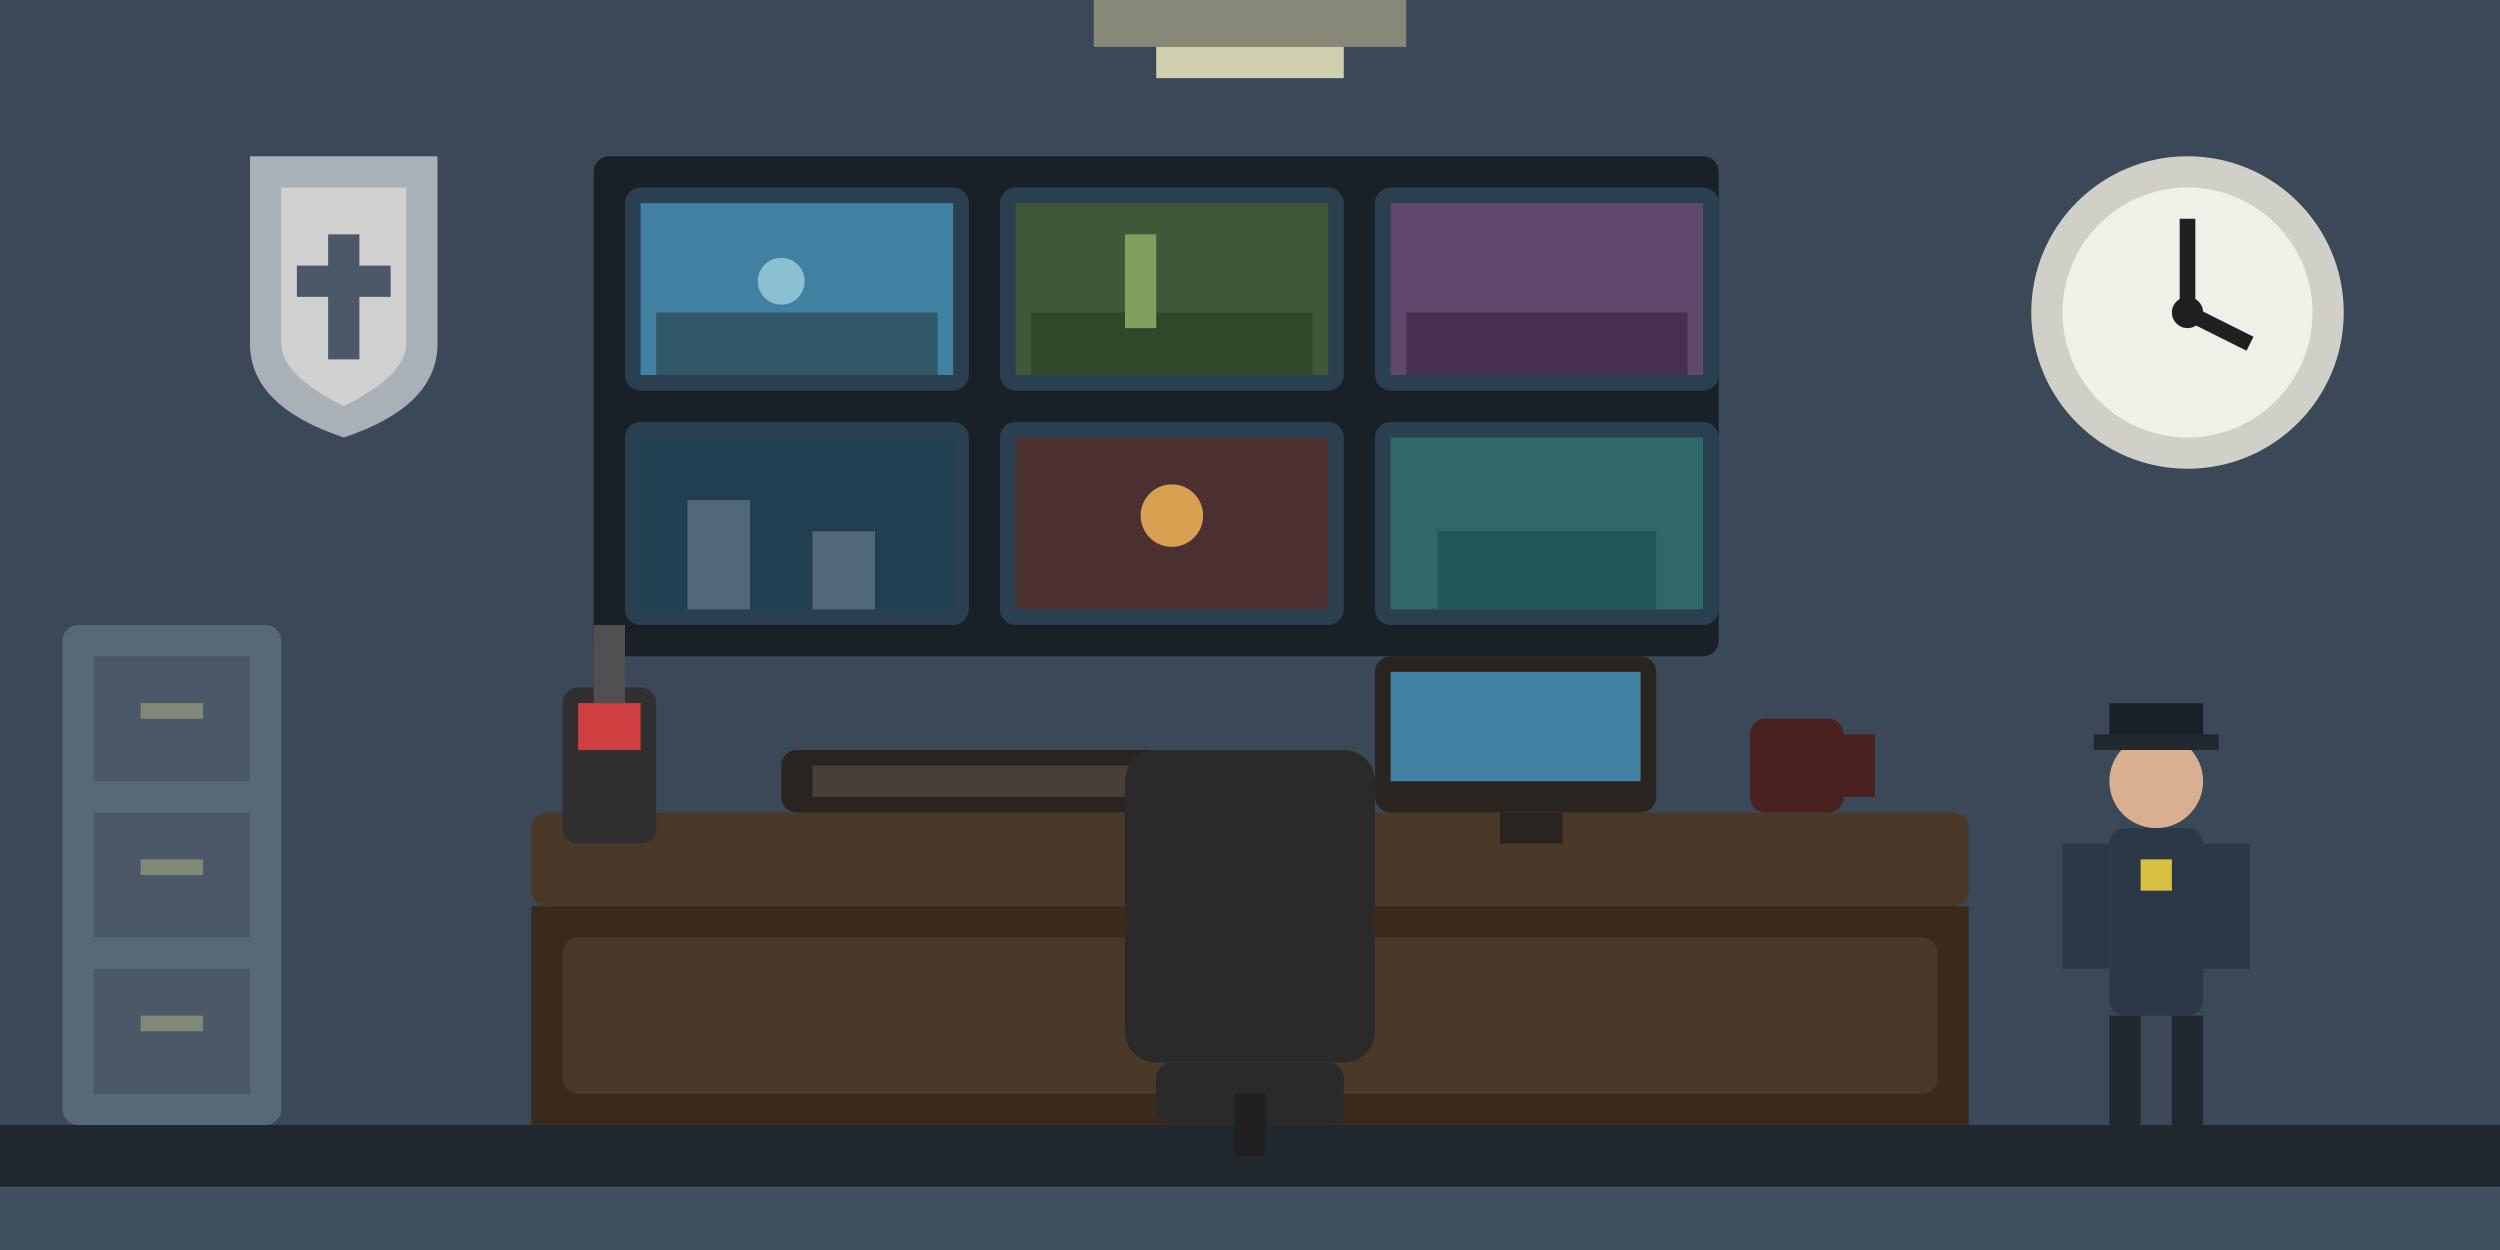
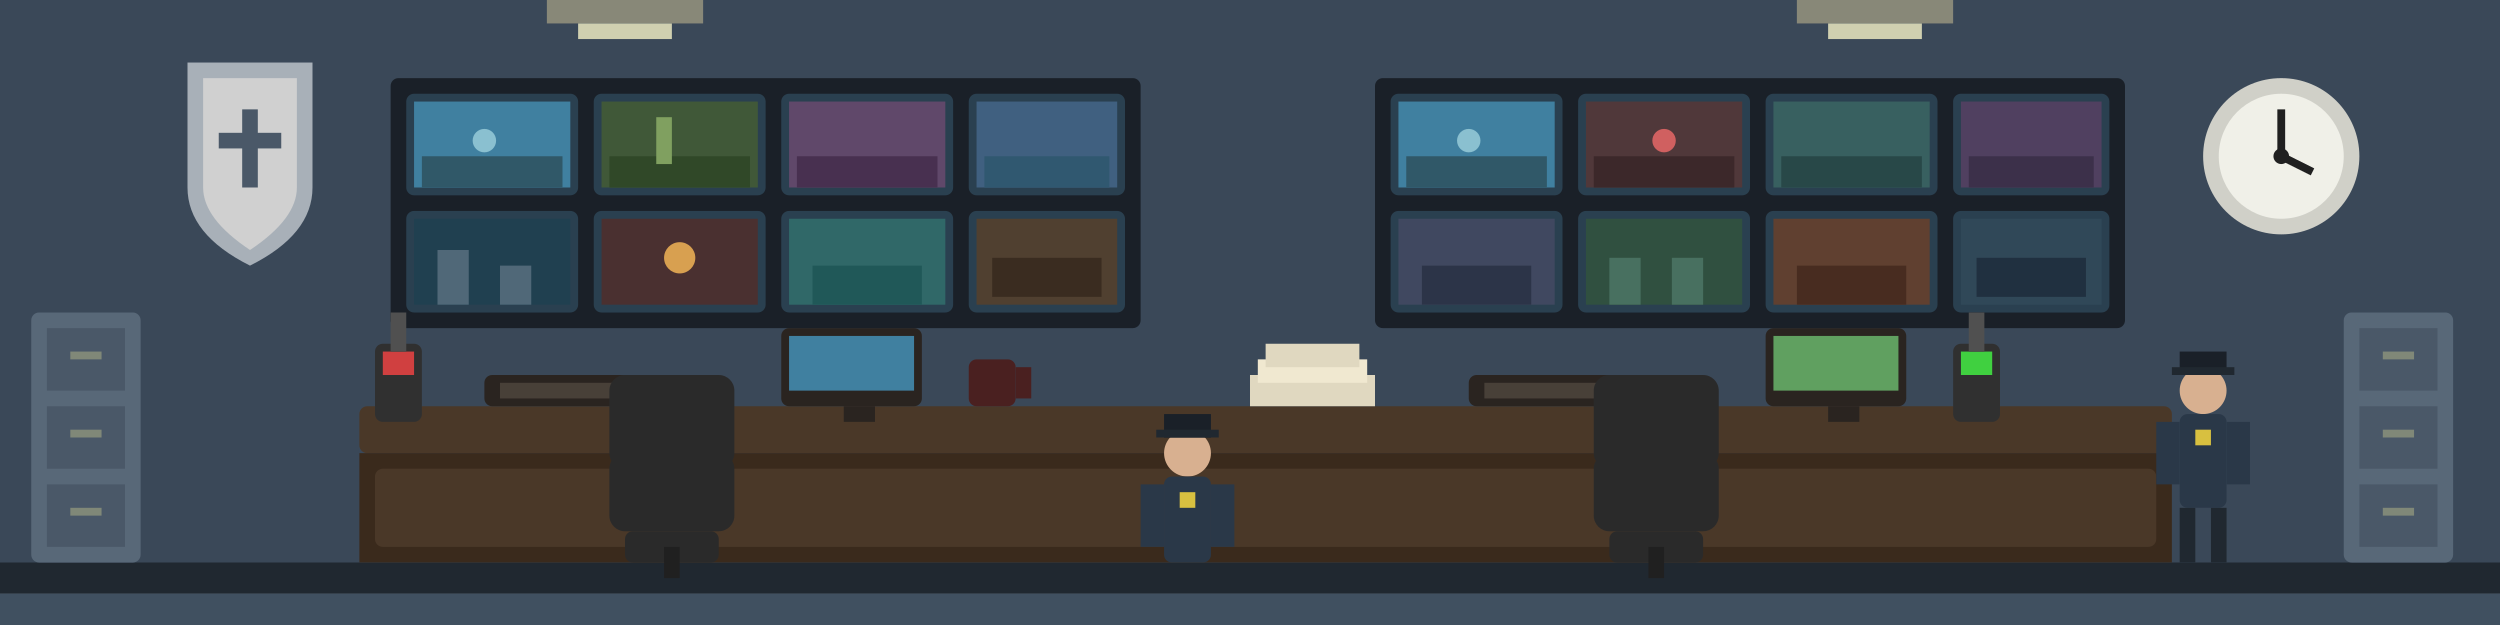
- <svg xmlns="http://www.w3.org/2000/svg" preserveAspectRatio="none" viewBox="0 0 160 80" width="160" height="80">
-   <rect x="0" y="0" width="160" height="76" fill="#3a4858" />
-   <rect x="0" y="72" width="160" height="4" fill="#202830" />
-   <rect x="0" y="76" width="160" height="4" fill="#405060" />
+ <svg xmlns="http://www.w3.org/2000/svg" preserveAspectRatio="none" viewBox="0 0 320 80" width="320" height="80">
+   <rect x="0" y="0" width="320" height="76" fill="#3a4858" />
+   <rect x="0" y="72" width="320" height="4" fill="#202830" />
+   <rect x="0" y="76" width="320" height="4" fill="#405060" />
  <rect x="70" y="0" width="20" height="3" fill="#888878" />
  <rect x="74" y="3" width="12" height="2" fill="#d0d0b0" />
-   <path d="M 16 10 L 28 10 L 28 22 Q 28 26 22 28 Q 16 26 16 22 Z" fill="#a8b0b8" />
-   <path d="M 18 12 L 26 12 L 26 22 Q 26 24 22 26 Q 18 24 18 22 Z" fill="#d0d0d0" />
-   <rect x="21" y="15" width="2" height="8" fill="#4a5868" />
-   <rect x="19" y="17" width="6" height="2" fill="#4a5868" />
-   <rect x="38" y="10" width="72" height="32" fill="#1a2028" rx="1" />
-   <rect x="40" y="12" width="22" height="13" fill="#2a4050" rx="1" />
-   <rect x="41" y="13" width="20" height="11" fill="#4080a0" />
-   <rect x="42" y="20" width="18" height="4" fill="#305868" />
-   <circle cx="50" cy="18" r="1.5" fill="#8ac0d0" />
-   <rect x="64" y="12" width="22" height="13" fill="#2a4050" rx="1" />
-   <rect x="65" y="13" width="20" height="11" fill="#405838" />
-   <rect x="66" y="20" width="18" height="4" fill="#304828" />
-   <rect x="72" y="15" width="2" height="6" fill="#80a060" />
-   <rect x="88" y="12" width="22" height="13" fill="#2a4050" rx="1" />
-   <rect x="89" y="13" width="20" height="11" fill="#60486a" />
-   <rect x="90" y="20" width="18" height="4" fill="#483050" />
-   <rect x="40" y="27" width="22" height="13" fill="#2a4050" rx="1" />
-   <rect x="41" y="28" width="20" height="11" fill="#204050" />
-   <rect x="44" y="32" width="4" height="7" fill="#506878" />
-   <rect x="52" y="34" width="4" height="5" fill="#506878" />
-   <rect x="64" y="27" width="22" height="13" fill="#2a4050" rx="1" />
-   <rect x="65" y="28" width="20" height="11" fill="#4a3030" />
-   <circle cx="75" cy="33" r="2" fill="#d8a050" />
-   <rect x="88" y="27" width="22" height="13" fill="#2a4050" rx="1" />
-   <rect x="89" y="28" width="20" height="11" fill="#306868" />
-   <rect x="92" y="34" width="14" height="5" fill="#205858" />
-   <circle cx="140" cy="20" r="10" fill="#d0d0c8" />
-   <circle cx="140" cy="20" r="8" fill="#f0f0e8" />
-   <line x1="140" y1="20" x2="140" y2="14" stroke="#202020" stroke-width="1" />
-   <line x1="140" y1="20" x2="144" y2="22" stroke="#202020" stroke-width="1" />
-   <circle cx="140" cy="20" r="1" fill="#202020" />
-   <rect x="34" y="52" width="92" height="6" fill="#4a3828" rx="1" />
-   <rect x="34" y="58" width="92" height="14" fill="#3a2a1c" />
-   <rect x="36" y="60" width="88" height="10" fill="#4a3828" rx="1" />
-   <rect x="50" y="48" width="30" height="4" fill="#2a2420" rx="1" />
-   <rect x="52" y="49" width="26" height="2" fill="#484038" />
-   <rect x="88" y="42" width="18" height="10" fill="#2a2420" rx="1" />
-   <rect x="89" y="43" width="16" height="7" fill="#4080a0" />
-   <rect x="96" y="52" width="4" height="2" fill="#2a2420" />
-   <rect x="36" y="44" width="6" height="10" fill="#303030" rx="1" />
-   <rect x="37" y="45" width="4" height="3" fill="#d04040" />
-   <rect x="38" y="40" width="2" height="5" fill="#505050" />
-   <rect x="112" y="46" width="6" height="6" fill="#4a2020" rx="1" />
-   <rect x="118" y="47" width="2" height="4" fill="#4a2020" />
-   <rect x="72" y="58" width="16" height="10" fill="#2a2a2a" rx="2" />
-   <rect x="74" y="68" width="12" height="4" fill="#2a2a2a" rx="1" />
-   <rect x="79" y="70" width="2" height="4" fill="#202020" />
-   <rect x="72" y="48" width="16" height="12" fill="#2a2a2a" rx="2" />
+   <rect x="230" y="0" width="20" height="3" fill="#888878" />
+   <rect x="234" y="3" width="12" height="2" fill="#d0d0b0" />
+   <path d="M 24 8 L 40 8 L 40 24 Q 40 30 32 34 Q 24 30 24 24 Z" fill="#a8b0b8" />
+   <path d="M 26 10 L 38 10 L 38 24 Q 38 28 32 32 Q 26 28 26 24 Z" fill="#d0d0d0" />
+   <rect x="31" y="14" width="2" height="10" fill="#4a5868" />
+   <rect x="28" y="17" width="8" height="2" fill="#4a5868" />
+   <rect x="50" y="10" width="96" height="32" fill="#1a2028" rx="1" />
+   <rect x="52" y="12" width="22" height="13" fill="#2a4050" rx="1" />
+   <rect x="53" y="13" width="20" height="11" fill="#4080a0" />
+   <rect x="54" y="20" width="18" height="4" fill="#305868" />
+   <circle cx="62" cy="18" r="1.5" fill="#8ac0d0" />
+   <rect x="76" y="12" width="22" height="13" fill="#2a4050" rx="1" />
+   <rect x="77" y="13" width="20" height="11" fill="#405838" />
+   <rect x="78" y="20" width="18" height="4" fill="#304828" />
+   <rect x="84" y="15" width="2" height="6" fill="#80a060" />
+   <rect x="100" y="12" width="22" height="13" fill="#2a4050" rx="1" />
+   <rect x="101" y="13" width="20" height="11" fill="#60486a" />
+   <rect x="102" y="20" width="18" height="4" fill="#483050" />
+   <rect x="124" y="12" width="20" height="13" fill="#2a4050" rx="1" />
+   <rect x="125" y="13" width="18" height="11" fill="#406080" />
+   <rect x="126" y="20" width="16" height="4" fill="#305870" />
+   <rect x="52" y="27" width="22" height="13" fill="#2a4050" rx="1" />
+   <rect x="53" y="28" width="20" height="11" fill="#204050" />
+   <rect x="56" y="32" width="4" height="7" fill="#506878" />
+   <rect x="64" y="34" width="4" height="5" fill="#506878" />
+   <rect x="76" y="27" width="22" height="13" fill="#2a4050" rx="1" />
+   <rect x="77" y="28" width="20" height="11" fill="#4a3030" />
+   <circle cx="87" cy="33" r="2" fill="#d8a050" />
+   <rect x="100" y="27" width="22" height="13" fill="#2a4050" rx="1" />
+   <rect x="101" y="28" width="20" height="11" fill="#306868" />
+   <rect x="104" y="34" width="14" height="5" fill="#205858" />
+   <rect x="124" y="27" width="20" height="13" fill="#2a4050" rx="1" />
+   <rect x="125" y="28" width="18" height="11" fill="#504030" />
+   <rect x="127" y="33" width="14" height="5" fill="#3a2c20" />
+   <rect x="176" y="10" width="96" height="32" fill="#1a2028" rx="1" />
+   <rect x="178" y="12" width="22" height="13" fill="#2a4050" rx="1" />
+   <rect x="179" y="13" width="20" height="11" fill="#4080a0" />
+   <rect x="180" y="20" width="18" height="4" fill="#305868" />
+   <circle cx="188" cy="18" r="1.5" fill="#8ac0d0" />
+   <rect x="202" y="12" width="22" height="13" fill="#2a4050" rx="1" />
+   <rect x="203" y="13" width="20" height="11" fill="#50383a" />
+   <rect x="204" y="20" width="18" height="4" fill="#3c282a" />
+   <circle cx="213" cy="18" r="1.5" fill="#d06060" />
+   <rect x="226" y="12" width="22" height="13" fill="#2a4050" rx="1" />
+   <rect x="227" y="13" width="20" height="11" fill="#386060" />
+   <rect x="228" y="20" width="18" height="4" fill="#284848" />
+   <rect x="250" y="12" width="20" height="13" fill="#2a4050" rx="1" />
+   <rect x="251" y="13" width="18" height="11" fill="#504060" />
+   <rect x="252" y="20" width="16" height="4" fill="#3c304a" />
+   <rect x="178" y="27" width="22" height="13" fill="#2a4050" rx="1" />
+   <rect x="179" y="28" width="20" height="11" fill="#404860" />
+   <rect x="182" y="34" width="14" height="5" fill="#2c3448" />
+   <rect x="202" y="27" width="22" height="13" fill="#2a4050" rx="1" />
+   <rect x="203" y="28" width="20" height="11" fill="#305040" />
+   <rect x="206" y="33" width="4" height="6" fill="#487060" />
+   <rect x="214" y="33" width="4" height="6" fill="#487060" />
+   <rect x="226" y="27" width="22" height="13" fill="#2a4050" rx="1" />
+   <rect x="227" y="28" width="20" height="11" fill="#604030" />
+   <rect x="230" y="34" width="14" height="5" fill="#482c20" />
+   <rect x="250" y="27" width="20" height="13" fill="#2a4050" rx="1" />
+   <rect x="251" y="28" width="18" height="11" fill="#304858" />
+   <rect x="253" y="33" width="14" height="5" fill="#203040" />
+   <circle cx="292" cy="20" r="10" fill="#d0d0c8" />
+   <circle cx="292" cy="20" r="8" fill="#f0f0e8" />
+   <line x1="292" y1="20" x2="292" y2="14" stroke="#202020" stroke-width="1" />
+   <line x1="292" y1="20" x2="296" y2="22" stroke="#202020" stroke-width="1" />
+   <circle cx="292" cy="20" r="1" fill="#202020" />
+   <rect x="46" y="52" width="232" height="6" fill="#4a3828" rx="1" />
+   <rect x="46" y="58" width="232" height="14" fill="#3a2a1c" />
+   <rect x="48" y="60" width="228" height="10" fill="#4a3828" rx="1" />
+   <rect x="62" y="48" width="30" height="4" fill="#2a2420" rx="1" />
+   <rect x="64" y="49" width="26" height="2" fill="#484038" />
+   <rect x="188" y="48" width="30" height="4" fill="#2a2420" rx="1" />
+   <rect x="190" y="49" width="26" height="2" fill="#484038" />
+   <rect x="100" y="42" width="18" height="10" fill="#2a2420" rx="1" />
+   <rect x="101" y="43" width="16" height="7" fill="#4080a0" />
+   <rect x="108" y="52" width="4" height="2" fill="#2a2420" />
+   <rect x="226" y="42" width="18" height="10" fill="#2a2420" rx="1" />
+   <rect x="227" y="43" width="16" height="7" fill="#60a060" />
+   <rect x="234" y="52" width="4" height="2" fill="#2a2420" />
+   <rect x="48" y="44" width="6" height="10" fill="#303030" rx="1" />
+   <rect x="49" y="45" width="4" height="3" fill="#d04040" />
+   <rect x="50" y="40" width="2" height="5" fill="#505050" />
+   <rect x="124" y="46" width="6" height="6" fill="#4a2020" rx="1" />
+   <rect x="130" y="47" width="2" height="4" fill="#4a2020" />
+   <rect x="160" y="48" width="16" height="4" fill="#e0d8c0" />
+   <rect x="161" y="46" width="14" height="3" fill="#f0e8d0" />
+   <rect x="162" y="44" width="12" height="3" fill="#e0d8c0" />
+   <rect x="250" y="44" width="6" height="10" fill="#303030" rx="1" />
+   <rect x="251" y="45" width="4" height="3" fill="#40d040" />
+   <rect x="252" y="40" width="2" height="5" fill="#505050" />
+   <rect x="78" y="58" width="16" height="10" fill="#2a2a2a" rx="2" />
+   <rect x="80" y="68" width="12" height="4" fill="#2a2a2a" rx="1" />
+   <rect x="85" y="70" width="2" height="4" fill="#202020" />
+   <rect x="78" y="48" width="16" height="12" fill="#2a2a2a" rx="2" />
+   <rect x="204" y="58" width="16" height="10" fill="#2a2a2a" rx="2" />
+   <rect x="206" y="68" width="12" height="4" fill="#2a2a2a" rx="1" />
+   <rect x="211" y="70" width="2" height="4" fill="#202020" />
+   <rect x="204" y="48" width="16" height="12" fill="#2a2a2a" rx="2" />
  <rect x="4" y="40" width="14" height="32" fill="#586878" rx="1" />
  <rect x="6" y="42" width="10" height="8" fill="#4a5868" />
  <rect x="6" y="52" width="10" height="8" fill="#4a5868" />
  <rect x="6" y="62" width="10" height="8" fill="#4a5868" />
  <rect x="9" y="45" width="4" height="1" fill="#808878" />
  <rect x="9" y="55" width="4" height="1" fill="#808878" />
  <rect x="9" y="65" width="4" height="1" fill="#808878" />
-   <circle cx="138" cy="50" r="3" fill="#d8b090" />
-   <rect x="135" y="45" width="6" height="3" fill="#1a2028" />
-   <rect x="134" y="47" width="8" height="1" fill="#202830" />
-   <rect x="135" y="53" width="6" height="12" fill="#2a3848" rx="1" />
-   <rect x="137" y="55" width="2" height="2" fill="#d8c040" />
-   <rect x="135" y="65" width="2" height="7" fill="#202830" />
-   <rect x="139" y="65" width="2" height="7" fill="#202830" />
-   <rect x="132" y="54" width="3" height="8" fill="#2a3848" />
-   <rect x="141" y="54" width="3" height="8" fill="#2a3848" />
+   <rect x="300" y="40" width="14" height="32" fill="#586878" rx="1" />
+   <rect x="302" y="42" width="10" height="8" fill="#4a5868" />
+   <rect x="302" y="52" width="10" height="8" fill="#4a5868" />
+   <rect x="302" y="62" width="10" height="8" fill="#4a5868" />
+   <rect x="305" y="45" width="4" height="1" fill="#808878" />
+   <rect x="305" y="55" width="4" height="1" fill="#808878" />
+   <rect x="305" y="65" width="4" height="1" fill="#808878" />
+   <circle cx="152" cy="58" r="3" fill="#d8b090" />
+   <rect x="149" y="53" width="6" height="3" fill="#1a2028" />
+   <rect x="148" y="55" width="8" height="1" fill="#202830" />
+   <rect x="149" y="61" width="6" height="11" fill="#2a3848" rx="1" />
+   <rect x="151" y="63" width="2" height="2" fill="#d8c040" />
+   <rect x="149" y="72" width="2" height="0" fill="#202830" />
+   <rect x="146" y="62" width="3" height="8" fill="#2a3848" />
+   <rect x="155" y="62" width="3" height="8" fill="#2a3848" />
+   <circle cx="282" cy="50" r="3" fill="#d8b090" />
+   <rect x="279" y="45" width="6" height="3" fill="#1a2028" />
+   <rect x="278" y="47" width="8" height="1" fill="#202830" />
+   <rect x="279" y="53" width="6" height="12" fill="#2a3848" rx="1" />
+   <rect x="281" y="55" width="2" height="2" fill="#d8c040" />
+   <rect x="279" y="65" width="2" height="7" fill="#202830" />
+   <rect x="283" y="65" width="2" height="7" fill="#202830" />
+   <rect x="276" y="54" width="3" height="8" fill="#2a3848" />
+   <rect x="285" y="54" width="3" height="8" fill="#2a3848" />
</svg>
